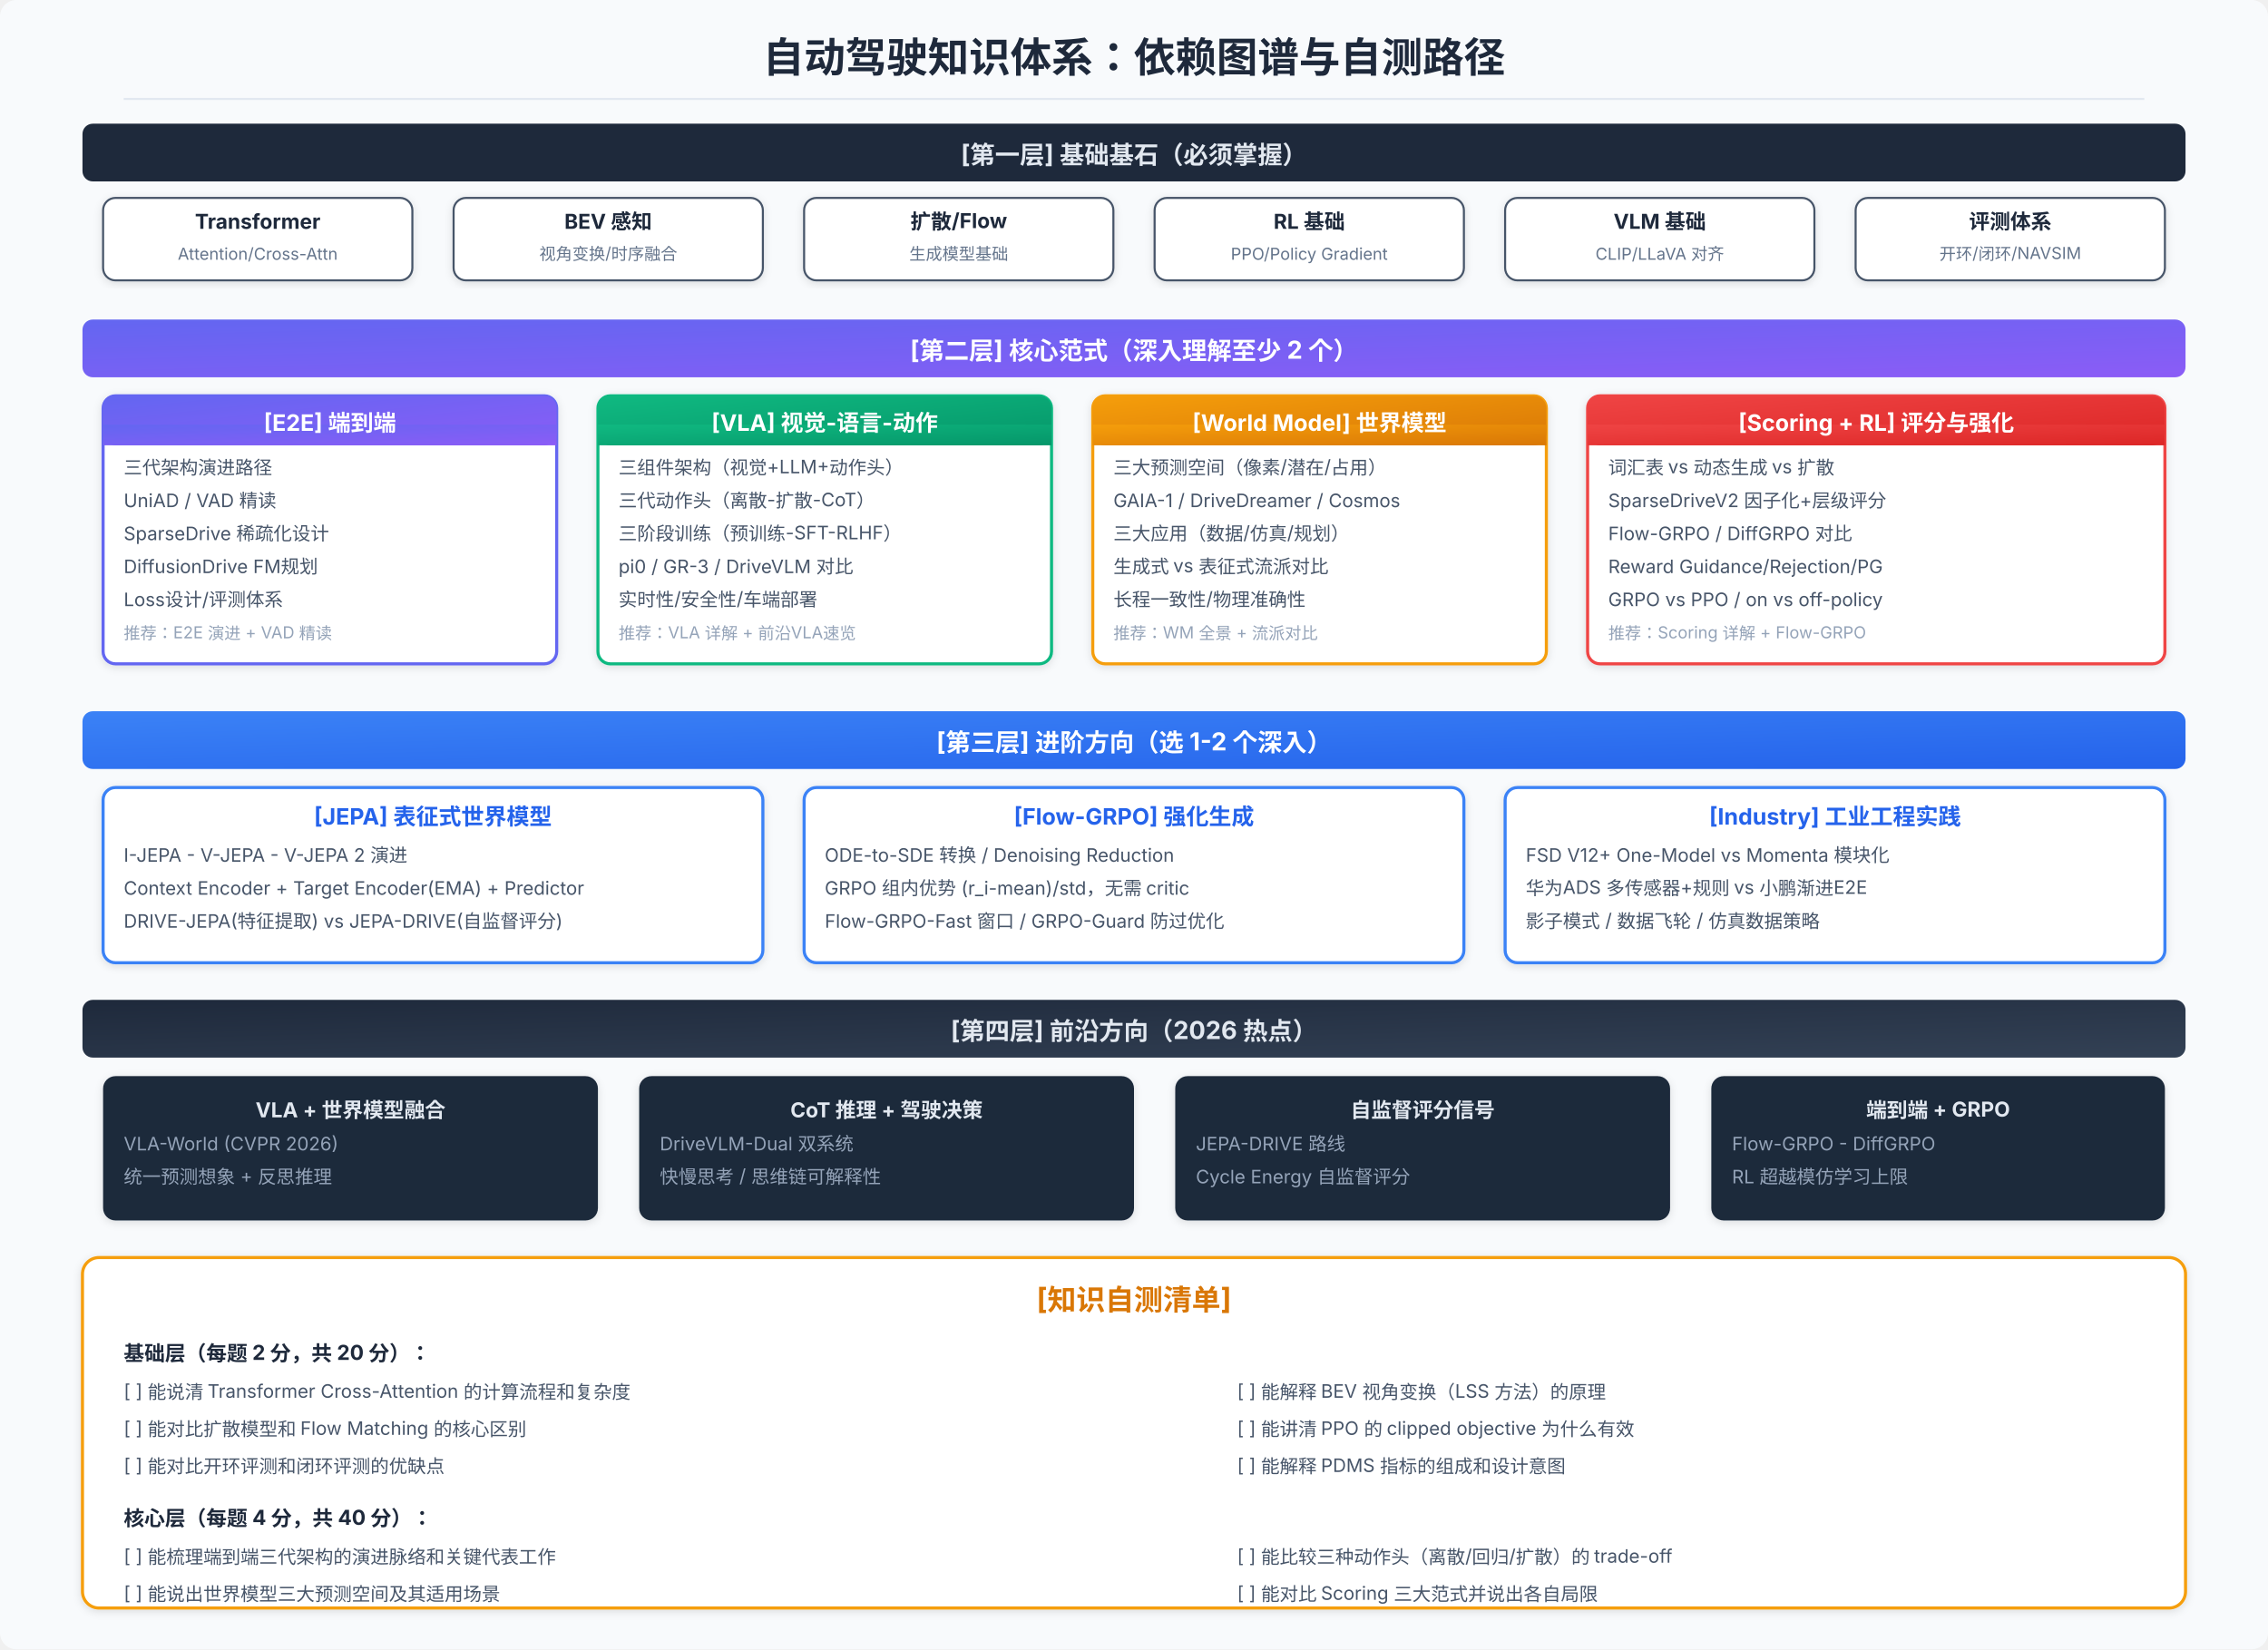
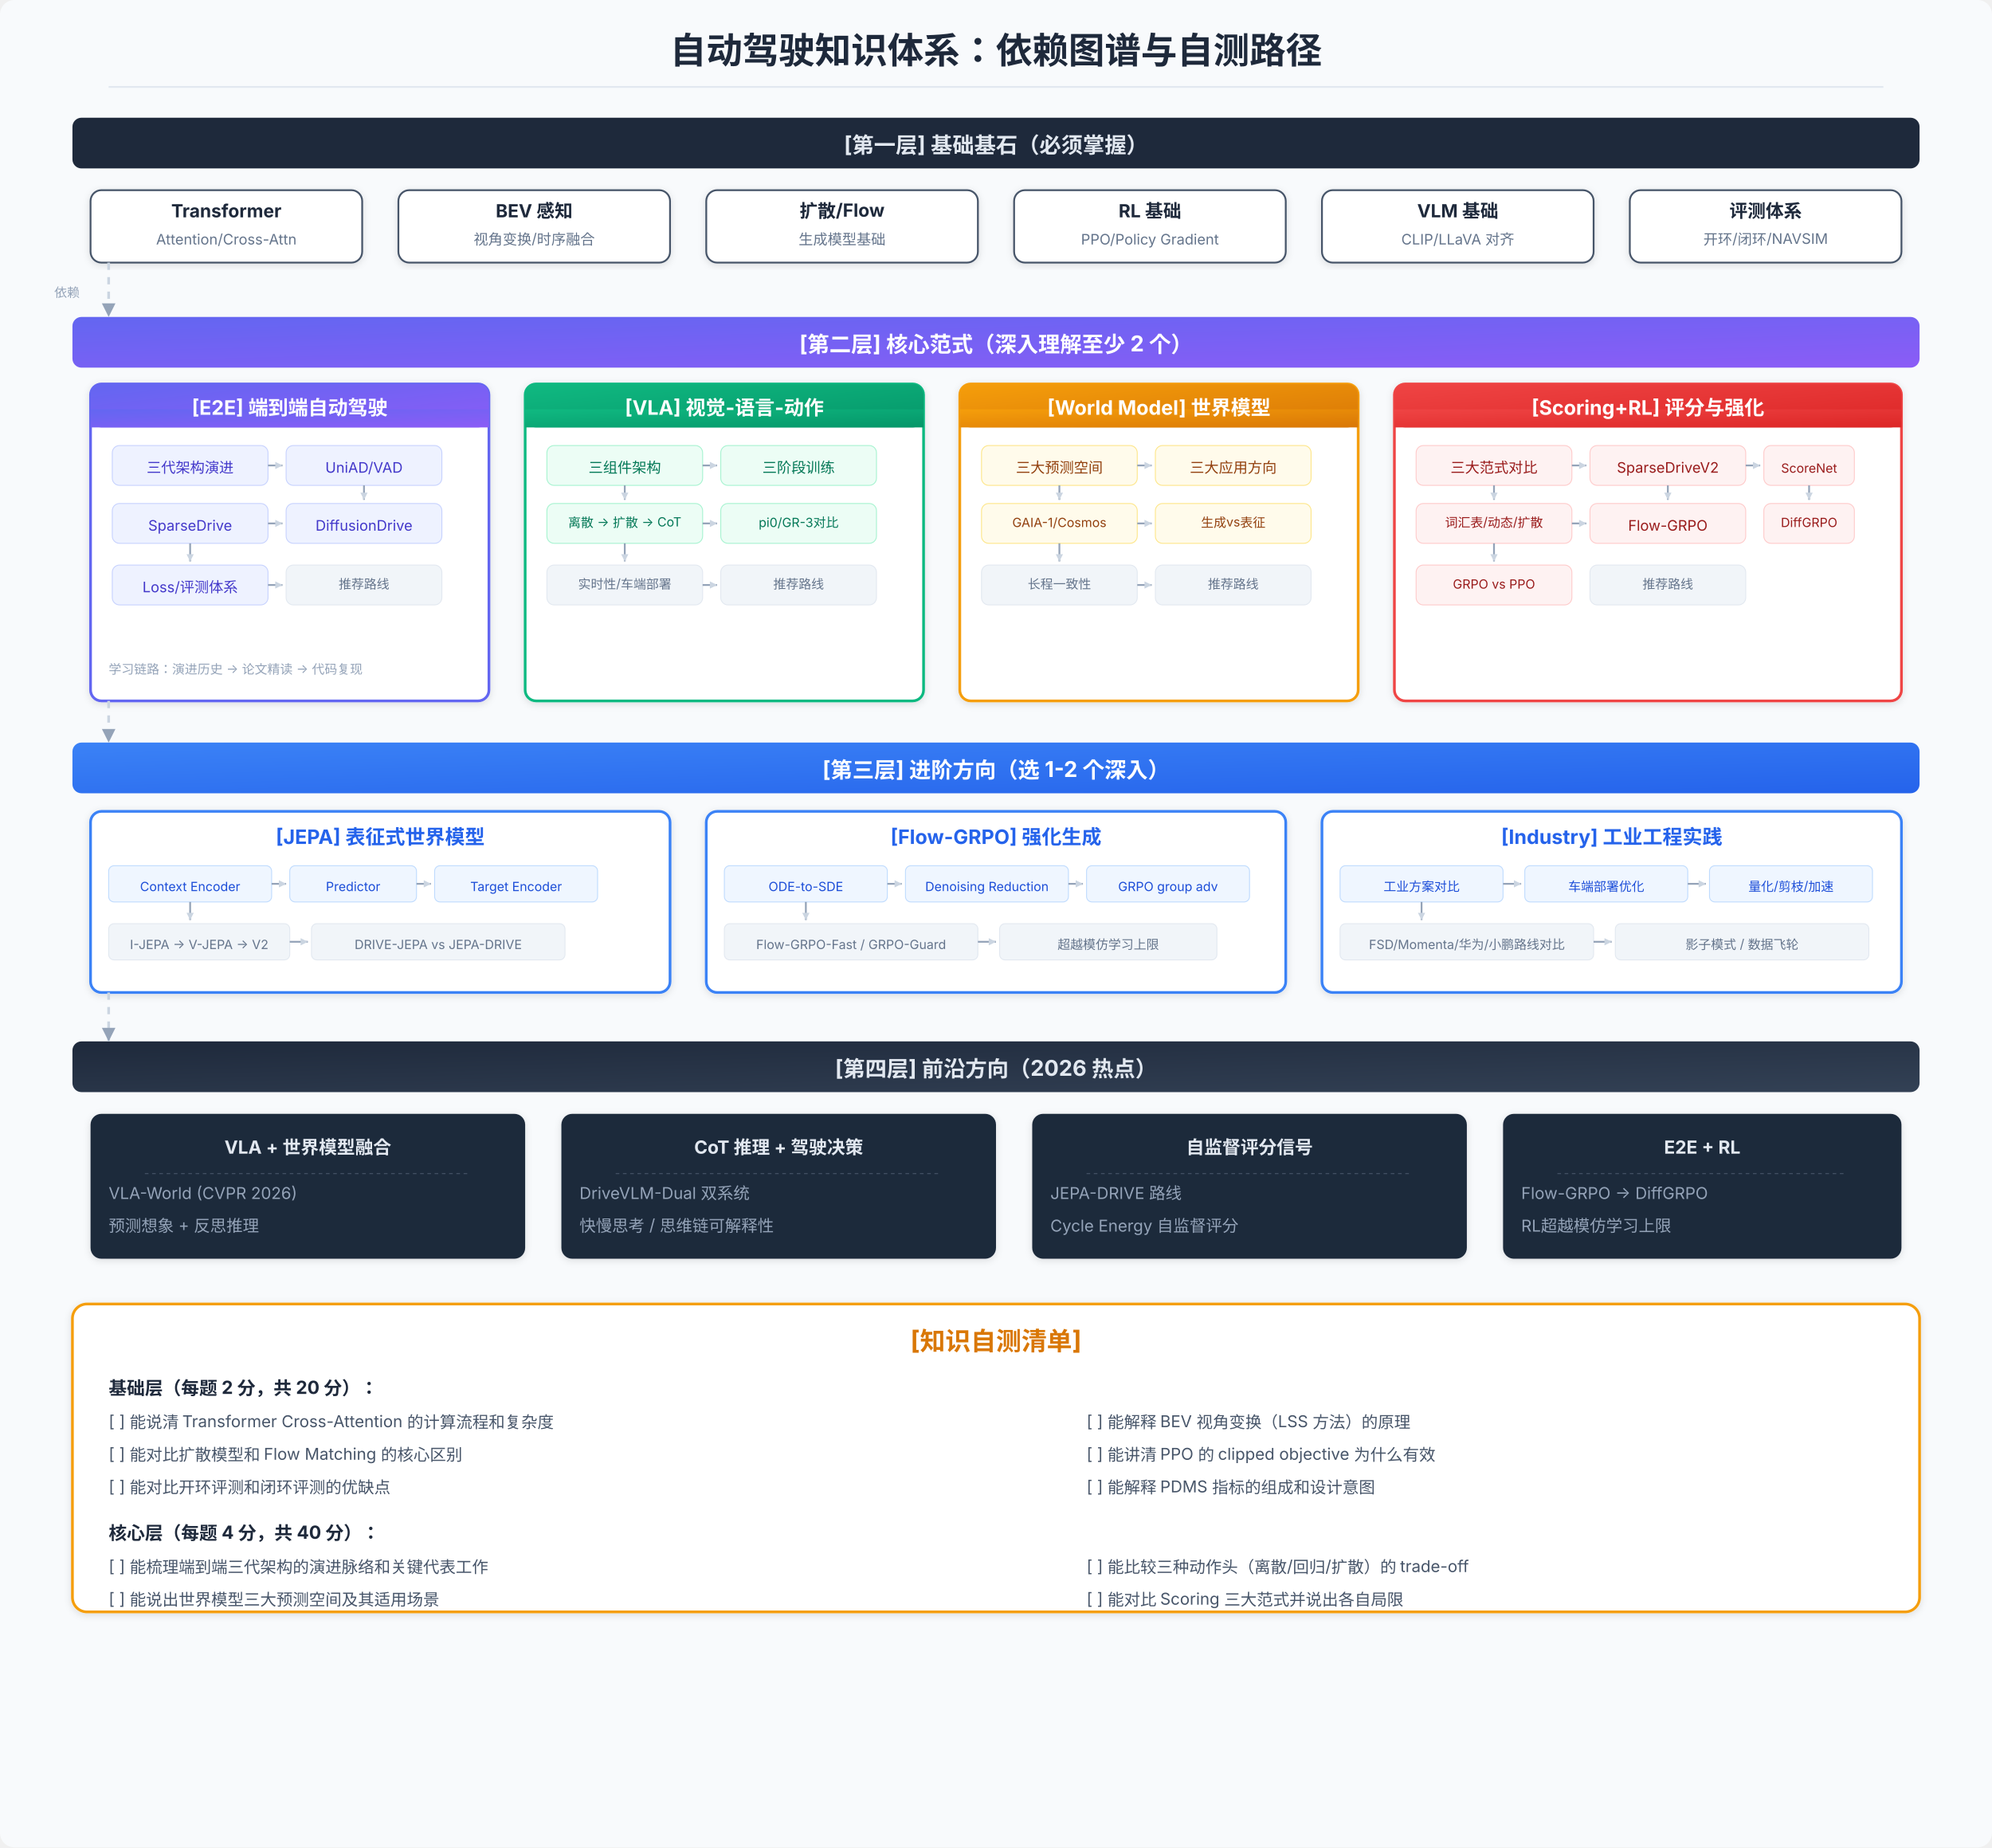
- <svg xmlns="http://www.w3.org/2000/svg" viewBox="0 0 1100 800" font-family="system-ui, -apple-system, 'Noto Sans SC', sans-serif">
+ <svg xmlns="http://www.w3.org/2000/svg" viewBox="0 0 1100 1020" font-family="system-ui, -apple-system, 'Noto Sans SC', sans-serif">
  <defs>
    <linearGradient id="g1" x1="0" y1="0" x2="1" y2="1">
      <stop offset="0%" stop-color="#6366f1" />
      <stop offset="100%" stop-color="#8b5cf6" />
    </linearGradient>
    <linearGradient id="g2" x1="0" y1="0" x2="1" y2="1">
      <stop offset="0%" stop-color="#10b981" />
      <stop offset="100%" stop-color="#059669" />
    </linearGradient>
    <linearGradient id="g3" x1="0" y1="0" x2="1" y2="1">
      <stop offset="0%" stop-color="#f59e0b" />
      <stop offset="100%" stop-color="#d97706" />
    </linearGradient>
    <linearGradient id="g4" x1="0" y1="0" x2="1" y2="1">
      <stop offset="0%" stop-color="#ef4444" />
      <stop offset="100%" stop-color="#dc2626" />
    </linearGradient>
    <linearGradient id="g5" x1="0" y1="0" x2="1" y2="1">
      <stop offset="0%" stop-color="#3b82f6" />
      <stop offset="100%" stop-color="#2563eb" />
    </linearGradient>
    <linearGradient id="g6" x1="0" y1="0" x2="1" y2="1">
      <stop offset="0%" stop-color="#1e293b" />
      <stop offset="100%" stop-color="#334155" />
    </linearGradient>
    <filter id="shadow">
      <feDropShadow dx="0" dy="1" stdDeviation="2" flood-opacity="0.12" />
    </filter>
+     <marker id="arr" viewBox="0 0 10 10" refX="10" refY="5" markerWidth="5" markerHeight="5" orient="auto">
+       <path d="M0,0 L10,5 L0,10" fill="#94a3b8" />
+     </marker>
+     <marker id="arr-sm" viewBox="0 0 10 10" refX="10" refY="5" markerWidth="4" markerHeight="4" orient="auto">
+       <path d="M0,0 L10,5 L0,10" fill="#cbd5e1" />
+     </marker>
  </defs>
-   <rect width="1100" height="800" fill="#f8fafc" rx="8" />
+   <rect width="1100" height="1020" fill="#f8fafc" rx="8" />
  <text x="550" y="35" text-anchor="middle" font-size="20" font-weight="bold" fill="#1e293b">自动驾驶知识体系：依赖图谱与自测路径</text>
  <line x1="60" y1="48" x2="1040" y2="48" stroke="#e2e8f0" stroke-width="1" />
-   <rect x="40" y="60" width="1020" height="28" rx="5" fill="#1e293b" />
-   <text x="550" y="79" text-anchor="middle" font-size="12" font-weight="bold" fill="#e2e8f0">[第一层] 基础基石（必须掌握）</text>
-   <rect x="50" y="96" width="150" height="40" rx="6" fill="white" stroke="#475569" stroke-width="1" filter="url(#shadow)" />
-   <text x="125" y="111" text-anchor="middle" font-size="10" font-weight="bold" fill="#1e293b">Transformer</text>
-   <text x="125" y="126" text-anchor="middle" font-size="8" fill="#64748b">Attention/Cross-Attn</text>
-   <rect x="220" y="96" width="150" height="40" rx="6" fill="white" stroke="#475569" stroke-width="1" filter="url(#shadow)" />
-   <text x="295" y="111" text-anchor="middle" font-size="10" font-weight="bold" fill="#1e293b">BEV 感知</text>
-   <text x="295" y="126" text-anchor="middle" font-size="8" fill="#64748b">视角变换/时序融合</text>
-   <rect x="390" y="96" width="150" height="40" rx="6" fill="white" stroke="#475569" stroke-width="1" filter="url(#shadow)" />
-   <text x="465" y="111" text-anchor="middle" font-size="10" font-weight="bold" fill="#1e293b">扩散/Flow</text>
-   <text x="465" y="126" text-anchor="middle" font-size="8" fill="#64748b">生成模型基础</text>
-   <rect x="560" y="96" width="150" height="40" rx="6" fill="white" stroke="#475569" stroke-width="1" filter="url(#shadow)" />
-   <text x="635" y="111" text-anchor="middle" font-size="10" font-weight="bold" fill="#1e293b">RL 基础</text>
-   <text x="635" y="126" text-anchor="middle" font-size="8" fill="#64748b">PPO/Policy Gradient</text>
-   <rect x="730" y="96" width="150" height="40" rx="6" fill="white" stroke="#475569" stroke-width="1" filter="url(#shadow)" />
-   <text x="805" y="111" text-anchor="middle" font-size="10" font-weight="bold" fill="#1e293b">VLM 基础</text>
-   <text x="805" y="126" text-anchor="middle" font-size="8" fill="#64748b">CLIP/LLaVA 对齐</text>
-   <rect x="900" y="96" width="150" height="40" rx="6" fill="white" stroke="#475569" stroke-width="1" filter="url(#shadow)" />
-   <text x="975" y="111" text-anchor="middle" font-size="10" font-weight="bold" fill="#1e293b">评测体系</text>
-   <text x="975" y="126" text-anchor="middle" font-size="8" fill="#64748b">开环/闭环/NAVSIM</text>
-   <rect x="40" y="155" width="1020" height="28" rx="5" fill="url(#g1)" />
-   <text x="550" y="174" text-anchor="middle" font-size="12" font-weight="bold" fill="white">[第二层] 核心范式（深入理解至少 2 个）</text>
-   <rect x="50" y="192" width="220" height="130" rx="6" fill="white" stroke="#6366f1" stroke-width="1.5" filter="url(#shadow)" />
-   <rect x="50" y="192" width="220" height="24" rx="6" fill="url(#g1)" />
-   <rect x="50" y="206" width="220" height="10" fill="url(#g1)" />
-   <text x="160" y="209" text-anchor="middle" font-size="11" font-weight="bold" fill="white">[E2E] 端到端</text>
-   <text x="60" y="230" font-size="9" fill="#475569">三代架构演进路径</text>
-   <text x="60" y="246" font-size="9" fill="#475569">UniAD / VAD 精读</text>
-   <text x="60" y="262" font-size="9" fill="#475569">SparseDrive 稀疏化设计</text>
-   <text x="60" y="278" font-size="9" fill="#475569">DiffusionDrive FM规划</text>
-   <text x="60" y="294" font-size="9" fill="#475569">Loss设计/评测体系</text>
-   <text x="60" y="310" font-size="8" fill="#94a3b8">推荐：E2E 演进 + VAD 精读</text>
-   <rect x="290" y="192" width="220" height="130" rx="6" fill="white" stroke="#10b981" stroke-width="1.5" filter="url(#shadow)" />
-   <rect x="290" y="192" width="220" height="24" rx="6" fill="url(#g2)" />
-   <rect x="290" y="206" width="220" height="10" fill="url(#g2)" />
-   <text x="400" y="209" text-anchor="middle" font-size="11" font-weight="bold" fill="white">[VLA] 视觉-语言-动作</text>
-   <text x="300" y="230" font-size="9" fill="#475569">三组件架构（视觉+LLM+动作头）</text>
-   <text x="300" y="246" font-size="9" fill="#475569">三代动作头（离散-扩散-CoT）</text>
-   <text x="300" y="262" font-size="9" fill="#475569">三阶段训练（预训练-SFT-RLHF）</text>
-   <text x="300" y="278" font-size="9" fill="#475569">pi0 / GR-3 / DriveVLM 对比</text>
-   <text x="300" y="294" font-size="9" fill="#475569">实时性/安全性/车端部署</text>
-   <text x="300" y="310" font-size="8" fill="#94a3b8">推荐：VLA 详解 + 前沿VLA速览</text>
-   <rect x="530" y="192" width="220" height="130" rx="6" fill="white" stroke="#f59e0b" stroke-width="1.5" filter="url(#shadow)" />
-   <rect x="530" y="192" width="220" height="24" rx="6" fill="url(#g3)" />
-   <rect x="530" y="206" width="220" height="10" fill="url(#g3)" />
-   <text x="640" y="209" text-anchor="middle" font-size="11" font-weight="bold" fill="white">[World Model] 世界模型</text>
-   <text x="540" y="230" font-size="9" fill="#475569">三大预测空间（像素/潜在/占用）</text>
-   <text x="540" y="246" font-size="9" fill="#475569">GAIA-1 / DriveDreamer / Cosmos</text>
-   <text x="540" y="262" font-size="9" fill="#475569">三大应用（数据/仿真/规划）</text>
-   <text x="540" y="278" font-size="9" fill="#475569">生成式 vs 表征式流派对比</text>
-   <text x="540" y="294" font-size="9" fill="#475569">长程一致性/物理准确性</text>
-   <text x="540" y="310" font-size="8" fill="#94a3b8">推荐：WM 全景 + 流派对比</text>
-   <rect x="770" y="192" width="280" height="130" rx="6" fill="white" stroke="#ef4444" stroke-width="1.5" filter="url(#shadow)" />
-   <rect x="770" y="192" width="280" height="24" rx="6" fill="url(#g4)" />
-   <rect x="770" y="206" width="280" height="10" fill="url(#g4)" />
-   <text x="910" y="209" text-anchor="middle" font-size="11" font-weight="bold" fill="white">[Scoring + RL] 评分与强化</text>
-   <text x="780" y="230" font-size="9" fill="#475569">词汇表 vs 动态生成 vs 扩散</text>
-   <text x="780" y="246" font-size="9" fill="#475569">SparseDriveV2 因子化+层级评分</text>
-   <text x="780" y="262" font-size="9" fill="#475569">Flow-GRPO / DiffGRPO 对比</text>
-   <text x="780" y="278" font-size="9" fill="#475569">Reward Guidance/Rejection/PG</text>
-   <text x="780" y="294" font-size="9" fill="#475569">GRPO vs PPO / on vs off-policy</text>
-   <text x="780" y="310" font-size="8" fill="#94a3b8">推荐：Scoring 详解 + Flow-GRPO</text>
-   <rect x="40" y="345" width="1020" height="28" rx="5" fill="url(#g5)" />
-   <text x="550" y="364" text-anchor="middle" font-size="12" font-weight="bold" fill="white">[第三层] 进阶方向（选 1-2 个深入）</text>
-   <rect x="50" y="382" width="320" height="85" rx="6" fill="white" stroke="#3b82f6" stroke-width="1.5" filter="url(#shadow)" />
-   <text x="210" y="400" text-anchor="middle" font-size="11" font-weight="bold" fill="#2563eb">[JEPA] 表征式世界模型</text>
-   <text x="60" y="418" font-size="9" fill="#475569">I-JEPA - V-JEPA - V-JEPA 2 演进</text>
-   <text x="60" y="434" font-size="9" fill="#475569">Context Encoder + Target Encoder(EMA) + Predictor</text>
-   <text x="60" y="450" font-size="9" fill="#475569">DRIVE-JEPA(特征提取) vs JEPA-DRIVE(自监督评分)</text>
-   <rect x="390" y="382" width="320" height="85" rx="6" fill="white" stroke="#3b82f6" stroke-width="1.5" filter="url(#shadow)" />
-   <text x="550" y="400" text-anchor="middle" font-size="11" font-weight="bold" fill="#2563eb">[Flow-GRPO] 强化生成</text>
-   <text x="400" y="418" font-size="9" fill="#475569">ODE-to-SDE 转换 / Denoising Reduction</text>
-   <text x="400" y="434" font-size="9" fill="#475569">GRPO 组内优势 (r_i-mean)/std，无需 critic</text>
-   <text x="400" y="450" font-size="9" fill="#475569">Flow-GRPO-Fast 窗口 / GRPO-Guard 防过优化</text>
-   <rect x="730" y="382" width="320" height="85" rx="6" fill="white" stroke="#3b82f6" stroke-width="1.5" filter="url(#shadow)" />
-   <text x="890" y="400" text-anchor="middle" font-size="11" font-weight="bold" fill="#2563eb">[Industry] 工业工程实践</text>
-   <text x="740" y="418" font-size="9" fill="#475569">FSD V12+ One-Model vs Momenta 模块化</text>
-   <text x="740" y="434" font-size="9" fill="#475569">华为ADS 多传感器+规则 vs 小鹏渐进E2E</text>
-   <text x="740" y="450" font-size="9" fill="#475569">影子模式 / 数据飞轮 / 仿真数据策略</text>
-   <rect x="40" y="485" width="1020" height="28" rx="5" fill="url(#g6)" />
-   <text x="550" y="504" text-anchor="middle" font-size="12" font-weight="bold" fill="#e2e8f0">[第四层] 前沿方向（2026 热点）</text>
-   <rect x="50" y="522" width="240" height="70" rx="6" fill="#1e293b" filter="url(#shadow)" />
-   <text x="170" y="542" text-anchor="middle" font-size="10" font-weight="bold" fill="#e2e8f0">VLA + 世界模型融合</text>
-   <text x="60" y="558" font-size="9" fill="#94a3b8">VLA-World (CVPR 2026)</text>
-   <text x="60" y="574" font-size="9" fill="#94a3b8">统一预测想象 + 反思推理</text>
-   <rect x="310" y="522" width="240" height="70" rx="6" fill="#1e293b" filter="url(#shadow)" />
-   <text x="430" y="542" text-anchor="middle" font-size="10" font-weight="bold" fill="#e2e8f0">CoT 推理 + 驾驶决策</text>
-   <text x="320" y="558" font-size="9" fill="#94a3b8">DriveVLM-Dual 双系统</text>
-   <text x="320" y="574" font-size="9" fill="#94a3b8">快慢思考 / 思维链可解释性</text>
-   <rect x="570" y="522" width="240" height="70" rx="6" fill="#1e293b" filter="url(#shadow)" />
-   <text x="690" y="542" text-anchor="middle" font-size="10" font-weight="bold" fill="#e2e8f0">自监督评分信号</text>
-   <text x="580" y="558" font-size="9" fill="#94a3b8">JEPA-DRIVE 路线</text>
-   <text x="580" y="574" font-size="9" fill="#94a3b8">Cycle Energy 自监督评分</text>
-   <rect x="830" y="522" width="220" height="70" rx="6" fill="#1e293b" filter="url(#shadow)" />
-   <text x="940" y="542" text-anchor="middle" font-size="10" font-weight="bold" fill="#e2e8f0">端到端 + GRPO</text>
-   <text x="840" y="558" font-size="9" fill="#94a3b8">Flow-GRPO - DiffGRPO</text>
-   <text x="840" y="574" font-size="9" fill="#94a3b8">RL 超越模仿学习上限</text>
-   <rect x="40" y="610" width="1020" height="170" rx="8" fill="white" stroke="#f59e0b" stroke-width="1.5" filter="url(#shadow)" />
-   <text x="550" y="635" text-anchor="middle" font-size="14" font-weight="bold" fill="#d97706">[知识自测清单]</text>
-   <text x="60" y="660" font-size="10" font-weight="bold" fill="#1e293b">基础层（每题 2 分，共 20 分）：</text>
-   <text x="60" y="678" font-size="9" fill="#475569">[ ] 能说清 Transformer Cross-Attention 的计算流程和复杂度</text>
-   <text x="600" y="678" font-size="9" fill="#475569">[ ] 能解释 BEV 视角变换（LSS 方法）的原理</text>
-   <text x="60" y="696" font-size="9" fill="#475569">[ ] 能对比扩散模型和 Flow Matching 的核心区别</text>
-   <text x="600" y="696" font-size="9" fill="#475569">[ ] 能讲清 PPO 的 clipped objective 为什么有效</text>
-   <text x="60" y="714" font-size="9" fill="#475569">[ ] 能对比开环评测和闭环评测的优缺点</text>
-   <text x="600" y="714" font-size="9" fill="#475569">[ ] 能解释 PDMS 指标的组成和设计意图</text>
-   <text x="60" y="740" font-size="10" font-weight="bold" fill="#1e293b">核心层（每题 4 分，共 40 分）：</text>
-   <text x="60" y="758" font-size="9" fill="#475569">[ ] 能梳理端到端三代架构的演进脉络和关键代表工作</text>
-   <text x="600" y="758" font-size="9" fill="#475569">[ ] 能比较三种动作头（离散/回归/扩散）的 trade-off</text>
-   <text x="60" y="776" font-size="9" fill="#475569">[ ] 能说出世界模型三大预测空间及其适用场景</text>
-   <text x="600" y="776" font-size="9" fill="#475569">[ ] 能对比 Scoring 三大范式并说出各自局限</text>
+   <rect x="40" y="65" width="1020" height="28" rx="5" fill="#1e293b" />
+   <text x="550" y="84" text-anchor="middle" font-size="12" font-weight="bold" fill="#e2e8f0">[第一层] 基础基石（必须掌握）</text>
+   <rect x="50" y="105" width="150" height="40" rx="6" fill="white" stroke="#475569" stroke-width="1" filter="url(#shadow)" />
+   <text x="125" y="120" text-anchor="middle" font-size="10" font-weight="bold" fill="#1e293b">Transformer</text>
+   <text x="125" y="135" text-anchor="middle" font-size="8" fill="#64748b">Attention/Cross-Attn</text>
+   <rect x="220" y="105" width="150" height="40" rx="6" fill="white" stroke="#475569" stroke-width="1" filter="url(#shadow)" />
+   <text x="295" y="120" text-anchor="middle" font-size="10" font-weight="bold" fill="#1e293b">BEV 感知</text>
+   <text x="295" y="135" text-anchor="middle" font-size="8" fill="#64748b">视角变换/时序融合</text>
+   <rect x="390" y="105" width="150" height="40" rx="6" fill="white" stroke="#475569" stroke-width="1" filter="url(#shadow)" />
+   <text x="465" y="120" text-anchor="middle" font-size="10" font-weight="bold" fill="#1e293b">扩散/Flow</text>
+   <text x="465" y="135" text-anchor="middle" font-size="8" fill="#64748b">生成模型基础</text>
+   <rect x="560" y="105" width="150" height="40" rx="6" fill="white" stroke="#475569" stroke-width="1" filter="url(#shadow)" />
+   <text x="635" y="120" text-anchor="middle" font-size="10" font-weight="bold" fill="#1e293b">RL 基础</text>
+   <text x="635" y="135" text-anchor="middle" font-size="8" fill="#64748b">PPO/Policy Gradient</text>
+   <rect x="730" y="105" width="150" height="40" rx="6" fill="white" stroke="#475569" stroke-width="1" filter="url(#shadow)" />
+   <text x="805" y="120" text-anchor="middle" font-size="10" font-weight="bold" fill="#1e293b">VLM 基础</text>
+   <text x="805" y="135" text-anchor="middle" font-size="8" fill="#64748b">CLIP/LLaVA 对齐</text>
+   <rect x="900" y="105" width="150" height="40" rx="6" fill="white" stroke="#475569" stroke-width="1" filter="url(#shadow)" />
+   <text x="975" y="120" text-anchor="middle" font-size="10" font-weight="bold" fill="#1e293b">评测体系</text>
+   <text x="975" y="135" text-anchor="middle" font-size="8" fill="#64748b">开环/闭环/NAVSIM</text>
+   <rect x="40" y="175" width="1020" height="28" rx="5" fill="url(#g1)" />
+   <text x="550" y="194" text-anchor="middle" font-size="12" font-weight="bold" fill="white">[第二层] 核心范式（深入理解至少 2 个）</text>
+   <rect x="50" y="212" width="220" height="175" rx="6" fill="white" stroke="#6366f1" stroke-width="1.5" filter="url(#shadow)" />
+   <rect x="50" y="212" width="220" height="24" rx="6" fill="url(#g1)" />
+   <rect x="50" y="226" width="220" height="10" fill="url(#g1)" />
+   <text x="160" y="229" text-anchor="middle" font-size="11" font-weight="bold" fill="white">[E2E] 端到端自动驾驶</text>
+   <rect x="62" y="246" width="86" height="22" rx="4" fill="#eef2ff" stroke="#c7d2fe" stroke-width="0.5" />
+   <text x="105" y="261" text-anchor="middle" font-size="8" fill="#4338ca">三代架构演进</text>
+   <path d="M148,257 L156,257" stroke="#94a3b8" stroke-width="1" marker-end="url(#arr-sm)" />
+   <rect x="158" y="246" width="86" height="22" rx="4" fill="#eef2ff" stroke="#c7d2fe" stroke-width="0.5" />
+   <text x="201" y="261" text-anchor="middle" font-size="8" fill="#4338ca">UniAD/VAD</text>
+   <path d="M201,268 L201,276" stroke="#94a3b8" stroke-width="1" marker-end="url(#arr-sm)" />
+   <rect x="62" y="278" width="86" height="22" rx="4" fill="#eef2ff" stroke="#c7d2fe" stroke-width="0.5" />
+   <text x="105" y="293" text-anchor="middle" font-size="8" fill="#4338ca">SparseDrive</text>
+   <path d="M148,289 L156,289" stroke="#94a3b8" stroke-width="1" marker-end="url(#arr-sm)" />
+   <rect x="158" y="278" width="86" height="22" rx="4" fill="#eef2ff" stroke="#c7d2fe" stroke-width="0.5" />
+   <text x="201" y="293" text-anchor="middle" font-size="8" fill="#4338ca">DiffusionDrive</text>
+   <path d="M105,300 L105,310" stroke="#94a3b8" stroke-width="1" marker-end="url(#arr-sm)" />
+   <rect x="62" y="312" width="86" height="22" rx="4" fill="#eef2ff" stroke="#c7d2fe" stroke-width="0.5" />
+   <text x="105" y="327" text-anchor="middle" font-size="8" fill="#4338ca">Loss/评测体系</text>
+   <path d="M148,323 L156,323" stroke="#94a3b8" stroke-width="1" marker-end="url(#arr-sm)" />
+   <rect x="158" y="312" width="86" height="22" rx="4" fill="#f1f5f9" stroke="#e2e8f0" stroke-width="0.5" />
+   <text x="201" y="325" text-anchor="middle" font-size="7" fill="#64748b">推荐路线</text>
+   <text x="60" y="372" font-size="7" fill="#94a3b8">学习链路：演进历史 -&gt; 论文精读 -&gt; 代码复现</text>
+   <rect x="290" y="212" width="220" height="175" rx="6" fill="white" stroke="#10b981" stroke-width="1.5" filter="url(#shadow)" />
+   <rect x="290" y="212" width="220" height="24" rx="6" fill="url(#g2)" />
+   <rect x="290" y="226" width="220" height="10" fill="url(#g2)" />
+   <text x="400" y="229" text-anchor="middle" font-size="11" font-weight="bold" fill="white">[VLA] 视觉-语言-动作</text>
+   <rect x="302" y="246" width="86" height="22" rx="4" fill="#ecfdf5" stroke="#a7f3d0" stroke-width="0.5" />
+   <text x="345" y="261" text-anchor="middle" font-size="8" fill="#047857">三组件架构</text>
+   <path d="M388,257 L396,257" stroke="#94a3b8" stroke-width="1" marker-end="url(#arr-sm)" />
+   <rect x="398" y="246" width="86" height="22" rx="4" fill="#ecfdf5" stroke="#a7f3d0" stroke-width="0.5" />
+   <text x="441" y="261" text-anchor="middle" font-size="8" fill="#047857">三阶段训练</text>
+   <path d="M345,268 L345,276" stroke="#94a3b8" stroke-width="1" marker-end="url(#arr-sm)" />
+   <rect x="302" y="278" width="86" height="22" rx="4" fill="#ecfdf5" stroke="#a7f3d0" stroke-width="0.5" />
+   <text x="345" y="291" text-anchor="middle" font-size="7" fill="#047857">离散 -&gt; 扩散 -&gt; CoT</text>
+   <path d="M388,289 L396,289" stroke="#94a3b8" stroke-width="1" marker-end="url(#arr-sm)" />
+   <rect x="398" y="278" width="86" height="22" rx="4" fill="#ecfdf5" stroke="#a7f3d0" stroke-width="0.5" />
+   <text x="441" y="291" text-anchor="middle" font-size="7" fill="#047857">pi0/GR-3对比</text>
+   <path d="M345,300 L345,310" stroke="#94a3b8" stroke-width="1" marker-end="url(#arr-sm)" />
+   <rect x="302" y="312" width="86" height="22" rx="4" fill="#f1f5f9" stroke="#e2e8f0" stroke-width="0.5" />
+   <text x="345" y="325" text-anchor="middle" font-size="7" fill="#64748b">实时性/车端部署</text>
+   <path d="M388,323 L396,323" stroke="#94a3b8" stroke-width="1" marker-end="url(#arr-sm)" />
+   <rect x="398" y="312" width="86" height="22" rx="4" fill="#f1f5f9" stroke="#e2e8f0" stroke-width="0.5" />
+   <text x="441" y="325" text-anchor="middle" font-size="7" fill="#64748b">推荐路线</text>
+   <rect x="530" y="212" width="220" height="175" rx="6" fill="white" stroke="#f59e0b" stroke-width="1.5" filter="url(#shadow)" />
+   <rect x="530" y="212" width="220" height="24" rx="6" fill="url(#g3)" />
+   <rect x="530" y="226" width="220" height="10" fill="url(#g3)" />
+   <text x="640" y="229" text-anchor="middle" font-size="11" font-weight="bold" fill="white">[World Model] 世界模型</text>
+   <rect x="542" y="246" width="86" height="22" rx="4" fill="#fffbeb" stroke="#fde68a" stroke-width="0.5" />
+   <text x="585" y="261" text-anchor="middle" font-size="8" fill="#92400e">三大预测空间</text>
+   <path d="M628,257 L636,257" stroke="#94a3b8" stroke-width="1" marker-end="url(#arr-sm)" />
+   <rect x="638" y="246" width="86" height="22" rx="4" fill="#fffbeb" stroke="#fde68a" stroke-width="0.5" />
+   <text x="681" y="261" text-anchor="middle" font-size="8" fill="#92400e">三大应用方向</text>
+   <path d="M585,268 L585,276" stroke="#94a3b8" stroke-width="1" marker-end="url(#arr-sm)" />
+   <rect x="542" y="278" width="86" height="22" rx="4" fill="#fffbeb" stroke="#fde68a" stroke-width="0.5" />
+   <text x="585" y="291" text-anchor="middle" font-size="7" fill="#92400e">GAIA-1/Cosmos</text>
+   <path d="M628,289 L636,289" stroke="#94a3b8" stroke-width="1" marker-end="url(#arr-sm)" />
+   <rect x="638" y="278" width="86" height="22" rx="4" fill="#fffbeb" stroke="#fde68a" stroke-width="0.5" />
+   <text x="681" y="291" text-anchor="middle" font-size="7" fill="#92400e">生成vs表征</text>
+   <path d="M585,300 L585,310" stroke="#94a3b8" stroke-width="1" marker-end="url(#arr-sm)" />
+   <rect x="542" y="312" width="86" height="22" rx="4" fill="#f1f5f9" stroke="#e2e8f0" stroke-width="0.5" />
+   <text x="585" y="325" text-anchor="middle" font-size="7" fill="#64748b">长程一致性</text>
+   <path d="M628,323 L636,323" stroke="#94a3b8" stroke-width="1" marker-end="url(#arr-sm)" />
+   <rect x="638" y="312" width="86" height="22" rx="4" fill="#f1f5f9" stroke="#e2e8f0" stroke-width="0.5" />
+   <text x="681" y="325" text-anchor="middle" font-size="7" fill="#64748b">推荐路线</text>
+   <rect x="770" y="212" width="280" height="175" rx="6" fill="white" stroke="#ef4444" stroke-width="1.5" filter="url(#shadow)" />
+   <rect x="770" y="212" width="280" height="24" rx="6" fill="url(#g4)" />
+   <rect x="770" y="226" width="280" height="10" fill="url(#g4)" />
+   <text x="910" y="229" text-anchor="middle" font-size="11" font-weight="bold" fill="white">[Scoring+RL] 评分与强化</text>
+   <rect x="782" y="246" width="86" height="22" rx="4" fill="#fef2f2" stroke="#fecaca" stroke-width="0.5" />
+   <text x="825" y="261" text-anchor="middle" font-size="8" fill="#991b1b">三大范式对比</text>
+   <path d="M868,257 L876,257" stroke="#94a3b8" stroke-width="1" marker-end="url(#arr-sm)" />
+   <rect x="878" y="246" width="86" height="22" rx="4" fill="#fef2f2" stroke="#fecaca" stroke-width="0.5" />
+   <text x="921" y="261" text-anchor="middle" font-size="8" fill="#991b1b">SparseDriveV2</text>
+   <path d="M921,268 L921,276" stroke="#94a3b8" stroke-width="1" marker-end="url(#arr-sm)" />
+   <rect x="878" y="278" width="86" height="22" rx="4" fill="#fef2f2" stroke="#fecaca" stroke-width="0.5" />
+   <text x="921" y="293" text-anchor="middle" font-size="8" fill="#991b1b">Flow-GRPO</text>
+   <path d="M825,268 L825,276" stroke="#94a3b8" stroke-width="1" marker-end="url(#arr-sm)" />
+   <rect x="782" y="278" width="86" height="22" rx="4" fill="#fef2f2" stroke="#fecaca" stroke-width="0.5" />
+   <text x="825" y="291" text-anchor="middle" font-size="7" fill="#991b1b">词汇表/动态/扩散</text>
+   <path d="M868,289 L876,289" stroke="#94a3b8" stroke-width="1" marker-end="url(#arr-sm)" />
+   <rect x="878" y="312" width="86" height="22" rx="4" fill="#f1f5f9" stroke="#e2e8f0" stroke-width="0.5" />
+   <text x="921" y="325" text-anchor="middle" font-size="7" fill="#64748b">推荐路线</text>
+   <path d="M825,300 L825,310" stroke="#94a3b8" stroke-width="1" marker-end="url(#arr-sm)" />
+   <rect x="782" y="312" width="86" height="22" rx="4" fill="#fef2f2" stroke="#fecaca" stroke-width="0.5" />
+   <text x="825" y="325" text-anchor="middle" font-size="7" fill="#991b1b">GRPO vs PPO</text>
+   <path d="M964,257 L972,257" stroke="#94a3b8" stroke-width="1" marker-end="url(#arr-sm)" />
+   <rect x="974" y="246" width="50" height="22" rx="4" fill="#fef2f2" stroke="#fecaca" stroke-width="0.5" />
+   <text x="999" y="261" text-anchor="middle" font-size="7" fill="#991b1b">ScoreNet</text>
+   <path d="M999,268 L999,276" stroke="#94a3b8" stroke-width="1" marker-end="url(#arr-sm)" />
+   <rect x="974" y="278" width="50" height="22" rx="4" fill="#fef2f2" stroke="#fecaca" stroke-width="0.5" />
+   <text x="999" y="291" text-anchor="middle" font-size="7" fill="#991b1b">DiffGRPO</text>
+   <rect x="40" y="410" width="1020" height="28" rx="5" fill="url(#g5)" />
+   <text x="550" y="429" text-anchor="middle" font-size="12" font-weight="bold" fill="white">[第三层] 进阶方向（选 1-2 个深入）</text>
+   <rect x="50" y="448" width="320" height="100" rx="6" fill="white" stroke="#3b82f6" stroke-width="1.5" filter="url(#shadow)" />
+   <text x="210" y="466" text-anchor="middle" font-size="11" font-weight="bold" fill="#2563eb">[JEPA] 表征式世界模型</text>
+   <rect x="60" y="478" width="90" height="20" rx="3" fill="#eff6ff" stroke="#bfdbfe" stroke-width="0.5" />
+   <text x="105" y="492" text-anchor="middle" font-size="7" fill="#1d4ed8">Context Encoder</text>
+   <path d="M150,488 L158,488" stroke="#94a3b8" stroke-width="1" marker-end="url(#arr-sm)" />
+   <rect x="160" y="478" width="70" height="20" rx="3" fill="#eff6ff" stroke="#bfdbfe" stroke-width="0.5" />
+   <text x="195" y="492" text-anchor="middle" font-size="7" fill="#1d4ed8">Predictor</text>
+   <path d="M230,488 L238,488" stroke="#94a3b8" stroke-width="1" marker-end="url(#arr-sm)" />
+   <rect x="240" y="478" width="90" height="20" rx="3" fill="#eff6ff" stroke="#bfdbfe" stroke-width="0.5" />
+   <text x="285" y="492" text-anchor="middle" font-size="7" fill="#1d4ed8">Target Encoder</text>
+   <path d="M105,498 L105,508" stroke="#94a3b8" stroke-width="1" marker-end="url(#arr-sm)" />
+   <rect x="60" y="510" width="100" height="20" rx="3" fill="#f1f5f9" stroke="#e2e8f0" stroke-width="0.5" />
+   <text x="110" y="524" text-anchor="middle" font-size="7" fill="#64748b">I-JEPA -&gt; V-JEPA -&gt; V2</text>
+   <path d="M160,520 L170,520" stroke="#94a3b8" stroke-width="1" marker-end="url(#arr-sm)" />
+   <rect x="172" y="510" width="140" height="20" rx="3" fill="#f1f5f9" stroke="#e2e8f0" stroke-width="0.5" />
+   <text x="242" y="524" text-anchor="middle" font-size="7" fill="#64748b">DRIVE-JEPA vs JEPA-DRIVE</text>
+   <rect x="390" y="448" width="320" height="100" rx="6" fill="white" stroke="#3b82f6" stroke-width="1.5" filter="url(#shadow)" />
+   <text x="550" y="466" text-anchor="middle" font-size="11" font-weight="bold" fill="#2563eb">[Flow-GRPO] 强化生成</text>
+   <rect x="400" y="478" width="90" height="20" rx="3" fill="#eff6ff" stroke="#bfdbfe" stroke-width="0.5" />
+   <text x="445" y="492" text-anchor="middle" font-size="7" fill="#1d4ed8">ODE-to-SDE</text>
+   <path d="M490,488 L498,488" stroke="#94a3b8" stroke-width="1" marker-end="url(#arr-sm)" />
+   <rect x="500" y="478" width="90" height="20" rx="3" fill="#eff6ff" stroke="#bfdbfe" stroke-width="0.5" />
+   <text x="545" y="492" text-anchor="middle" font-size="7" fill="#1d4ed8">Denoising Reduction</text>
+   <path d="M590,488 L598,488" stroke="#94a3b8" stroke-width="1" marker-end="url(#arr-sm)" />
+   <rect x="600" y="478" width="90" height="20" rx="3" fill="#eff6ff" stroke="#bfdbfe" stroke-width="0.5" />
+   <text x="645" y="492" text-anchor="middle" font-size="7" fill="#1d4ed8">GRPO group adv</text>
+   <path d="M445,498 L445,508" stroke="#94a3b8" stroke-width="1" marker-end="url(#arr-sm)" />
+   <rect x="400" y="510" width="140" height="20" rx="3" fill="#f1f5f9" stroke="#e2e8f0" stroke-width="0.5" />
+   <text x="470" y="524" text-anchor="middle" font-size="7" fill="#64748b">Flow-GRPO-Fast / GRPO-Guard</text>
+   <path d="M540,520 L550,520" stroke="#94a3b8" stroke-width="1" marker-end="url(#arr-sm)" />
+   <rect x="552" y="510" width="120" height="20" rx="3" fill="#f1f5f9" stroke="#e2e8f0" stroke-width="0.5" />
+   <text x="612" y="524" text-anchor="middle" font-size="7" fill="#64748b">超越模仿学习上限</text>
+   <rect x="730" y="448" width="320" height="100" rx="6" fill="white" stroke="#3b82f6" stroke-width="1.5" filter="url(#shadow)" />
+   <text x="890" y="466" text-anchor="middle" font-size="11" font-weight="bold" fill="#2563eb">[Industry] 工业工程实践</text>
+   <rect x="740" y="478" width="90" height="20" rx="3" fill="#eff6ff" stroke="#bfdbfe" stroke-width="0.5" />
+   <text x="785" y="492" text-anchor="middle" font-size="7" fill="#1d4ed8">工业方案对比</text>
+   <path d="M830,488 L840,488" stroke="#94a3b8" stroke-width="1" marker-end="url(#arr-sm)" />
+   <rect x="842" y="478" width="90" height="20" rx="3" fill="#eff6ff" stroke="#bfdbfe" stroke-width="0.5" />
+   <text x="887" y="492" text-anchor="middle" font-size="7" fill="#1d4ed8">车端部署优化</text>
+   <path d="M932,488 L942,488" stroke="#94a3b8" stroke-width="1" marker-end="url(#arr-sm)" />
+   <rect x="944" y="478" width="90" height="20" rx="3" fill="#eff6ff" stroke="#bfdbfe" stroke-width="0.5" />
+   <text x="989" y="492" text-anchor="middle" font-size="7" fill="#1d4ed8">量化/剪枝/加速</text>
+   <path d="M785,498 L785,508" stroke="#94a3b8" stroke-width="1" marker-end="url(#arr-sm)" />
+   <rect x="740" y="510" width="140" height="20" rx="3" fill="#f1f5f9" stroke="#e2e8f0" stroke-width="0.5" />
+   <text x="810" y="524" text-anchor="middle" font-size="7" fill="#64748b">FSD/Momenta/华为/小鹏路线对比</text>
+   <path d="M880,520 L890,520" stroke="#94a3b8" stroke-width="1" marker-end="url(#arr-sm)" />
+   <rect x="892" y="510" width="140" height="20" rx="3" fill="#f1f5f9" stroke="#e2e8f0" stroke-width="0.5" />
+   <text x="962" y="524" text-anchor="middle" font-size="7" fill="#64748b">影子模式 / 数据飞轮</text>
+   <rect x="40" y="575" width="1020" height="28" rx="5" fill="url(#g6)" />
+   <text x="550" y="594" text-anchor="middle" font-size="12" font-weight="bold" fill="#e2e8f0">[第四层] 前沿方向（2026 热点）</text>
+   <rect x="50" y="615" width="240" height="80" rx="6" fill="#1e293b" filter="url(#shadow)" />
+   <text x="170" y="637" text-anchor="middle" font-size="10" font-weight="bold" fill="#e2e8f0">VLA + 世界模型融合</text>
+   <path d="M80,648 L260,648" stroke="#475569" stroke-width="0.5" stroke-dasharray="2" />
+   <text x="60" y="662" font-size="9" fill="#94a3b8">VLA-World (CVPR 2026)</text>
+   <text x="60" y="680" font-size="9" fill="#94a3b8">预测想象 + 反思推理</text>
+   <rect x="310" y="615" width="240" height="80" rx="6" fill="#1e293b" filter="url(#shadow)" />
+   <text x="430" y="637" text-anchor="middle" font-size="10" font-weight="bold" fill="#e2e8f0">CoT 推理 + 驾驶决策</text>
+   <path d="M340,648 L520,648" stroke="#475569" stroke-width="0.5" stroke-dasharray="2" />
+   <text x="320" y="662" font-size="9" fill="#94a3b8">DriveVLM-Dual 双系统</text>
+   <text x="320" y="680" font-size="9" fill="#94a3b8">快慢思考 / 思维链可解释性</text>
+   <rect x="570" y="615" width="240" height="80" rx="6" fill="#1e293b" filter="url(#shadow)" />
+   <text x="690" y="637" text-anchor="middle" font-size="10" font-weight="bold" fill="#e2e8f0">自监督评分信号</text>
+   <path d="M600,648 L780,648" stroke="#475569" stroke-width="0.5" stroke-dasharray="2" />
+   <text x="580" y="662" font-size="9" fill="#94a3b8">JEPA-DRIVE 路线</text>
+   <text x="580" y="680" font-size="9" fill="#94a3b8">Cycle Energy 自监督评分</text>
+   <rect x="830" y="615" width="220" height="80" rx="6" fill="#1e293b" filter="url(#shadow)" />
+   <text x="940" y="637" text-anchor="middle" font-size="10" font-weight="bold" fill="#e2e8f0">E2E + RL</text>
+   <path d="M860,648 L1020,648" stroke="#475569" stroke-width="0.5" stroke-dasharray="2" />
+   <text x="840" y="662" font-size="9" fill="#94a3b8">Flow-GRPO -&gt; DiffGRPO</text>
+   <text x="840" y="680" font-size="9" fill="#94a3b8">RL超越模仿学习上限</text>
+   <path d="M60,145 L60,175" stroke="#cbd5e1" stroke-width="1.5" marker-end="url(#arr)" stroke-dasharray="4" />
+   <text x="30" y="164" font-size="7" fill="#94a3b8">依赖</text>
+   <path d="M60,387 L60,410" stroke="#cbd5e1" stroke-width="1.5" marker-end="url(#arr)" stroke-dasharray="4" />
+   <path d="M60,548 L60,575" stroke="#cbd5e1" stroke-width="1.5" marker-end="url(#arr)" stroke-dasharray="4" />
+   <rect x="40" y="720" width="1020" height="170" rx="8" fill="white" stroke="#f59e0b" stroke-width="1.5" filter="url(#shadow)" />
+   <text x="550" y="745" text-anchor="middle" font-size="14" font-weight="bold" fill="#d97706">[知识自测清单]</text>
+   <text x="60" y="770" font-size="10" font-weight="bold" fill="#1e293b">基础层（每题 2 分，共 20 分）：</text>
+   <text x="60" y="788" font-size="9" fill="#475569">[ ] 能说清 Transformer Cross-Attention 的计算流程和复杂度</text>
+   <text x="600" y="788" font-size="9" fill="#475569">[ ] 能解释 BEV 视角变换（LSS 方法）的原理</text>
+   <text x="60" y="806" font-size="9" fill="#475569">[ ] 能对比扩散模型和 Flow Matching 的核心区别</text>
+   <text x="600" y="806" font-size="9" fill="#475569">[ ] 能讲清 PPO 的 clipped objective 为什么有效</text>
+   <text x="60" y="824" font-size="9" fill="#475569">[ ] 能对比开环评测和闭环评测的优缺点</text>
+   <text x="600" y="824" font-size="9" fill="#475569">[ ] 能解释 PDMS 指标的组成和设计意图</text>
+   <text x="60" y="850" font-size="10" font-weight="bold" fill="#1e293b">核心层（每题 4 分，共 40 分）：</text>
+   <text x="60" y="868" font-size="9" fill="#475569">[ ] 能梳理端到端三代架构的演进脉络和关键代表工作</text>
+   <text x="600" y="868" font-size="9" fill="#475569">[ ] 能比较三种动作头（离散/回归/扩散）的 trade-off</text>
+   <text x="60" y="886" font-size="9" fill="#475569">[ ] 能说出世界模型三大预测空间及其适用场景</text>
+   <text x="600" y="886" font-size="9" fill="#475569">[ ] 能对比 Scoring 三大范式并说出各自局限</text>
</svg>
